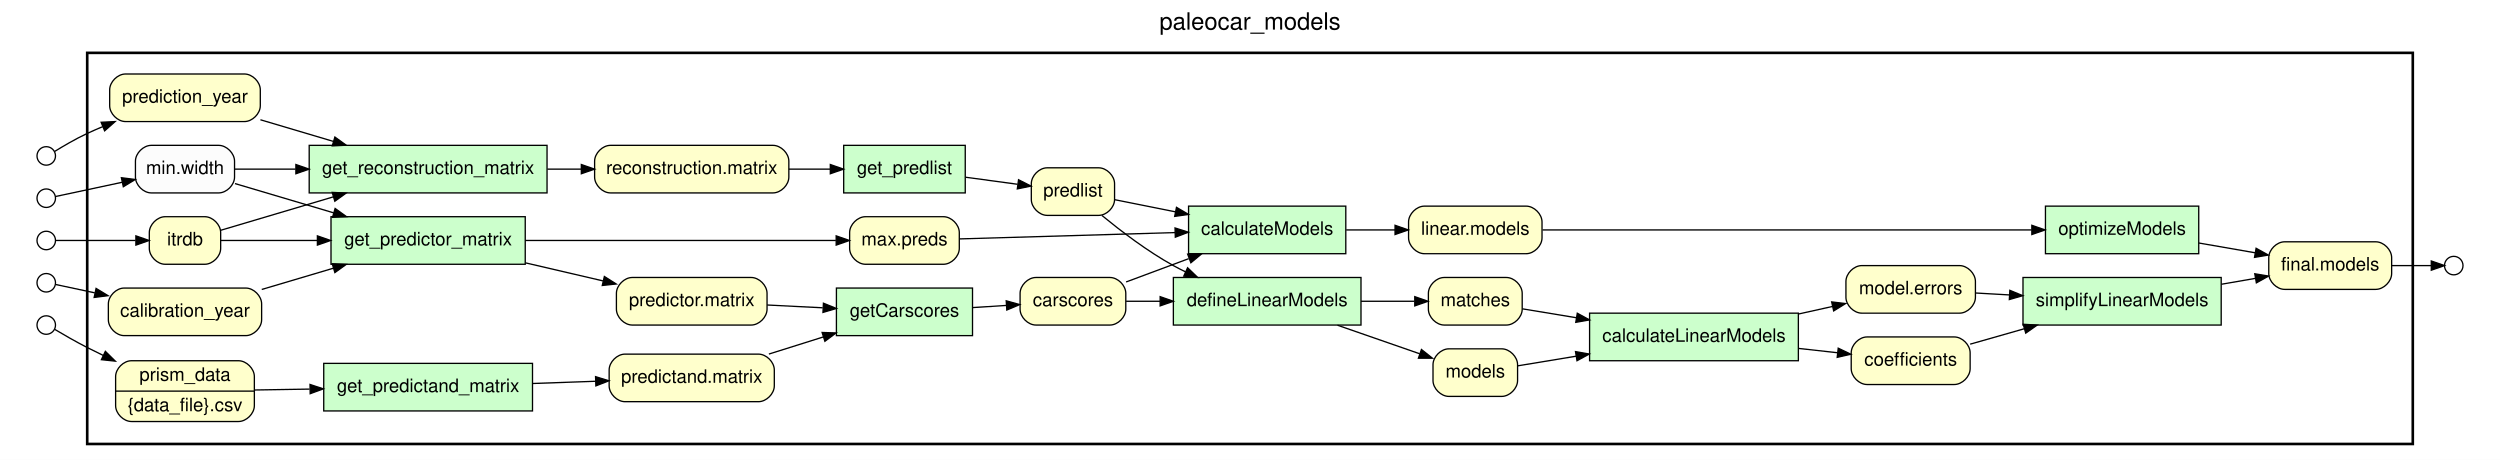
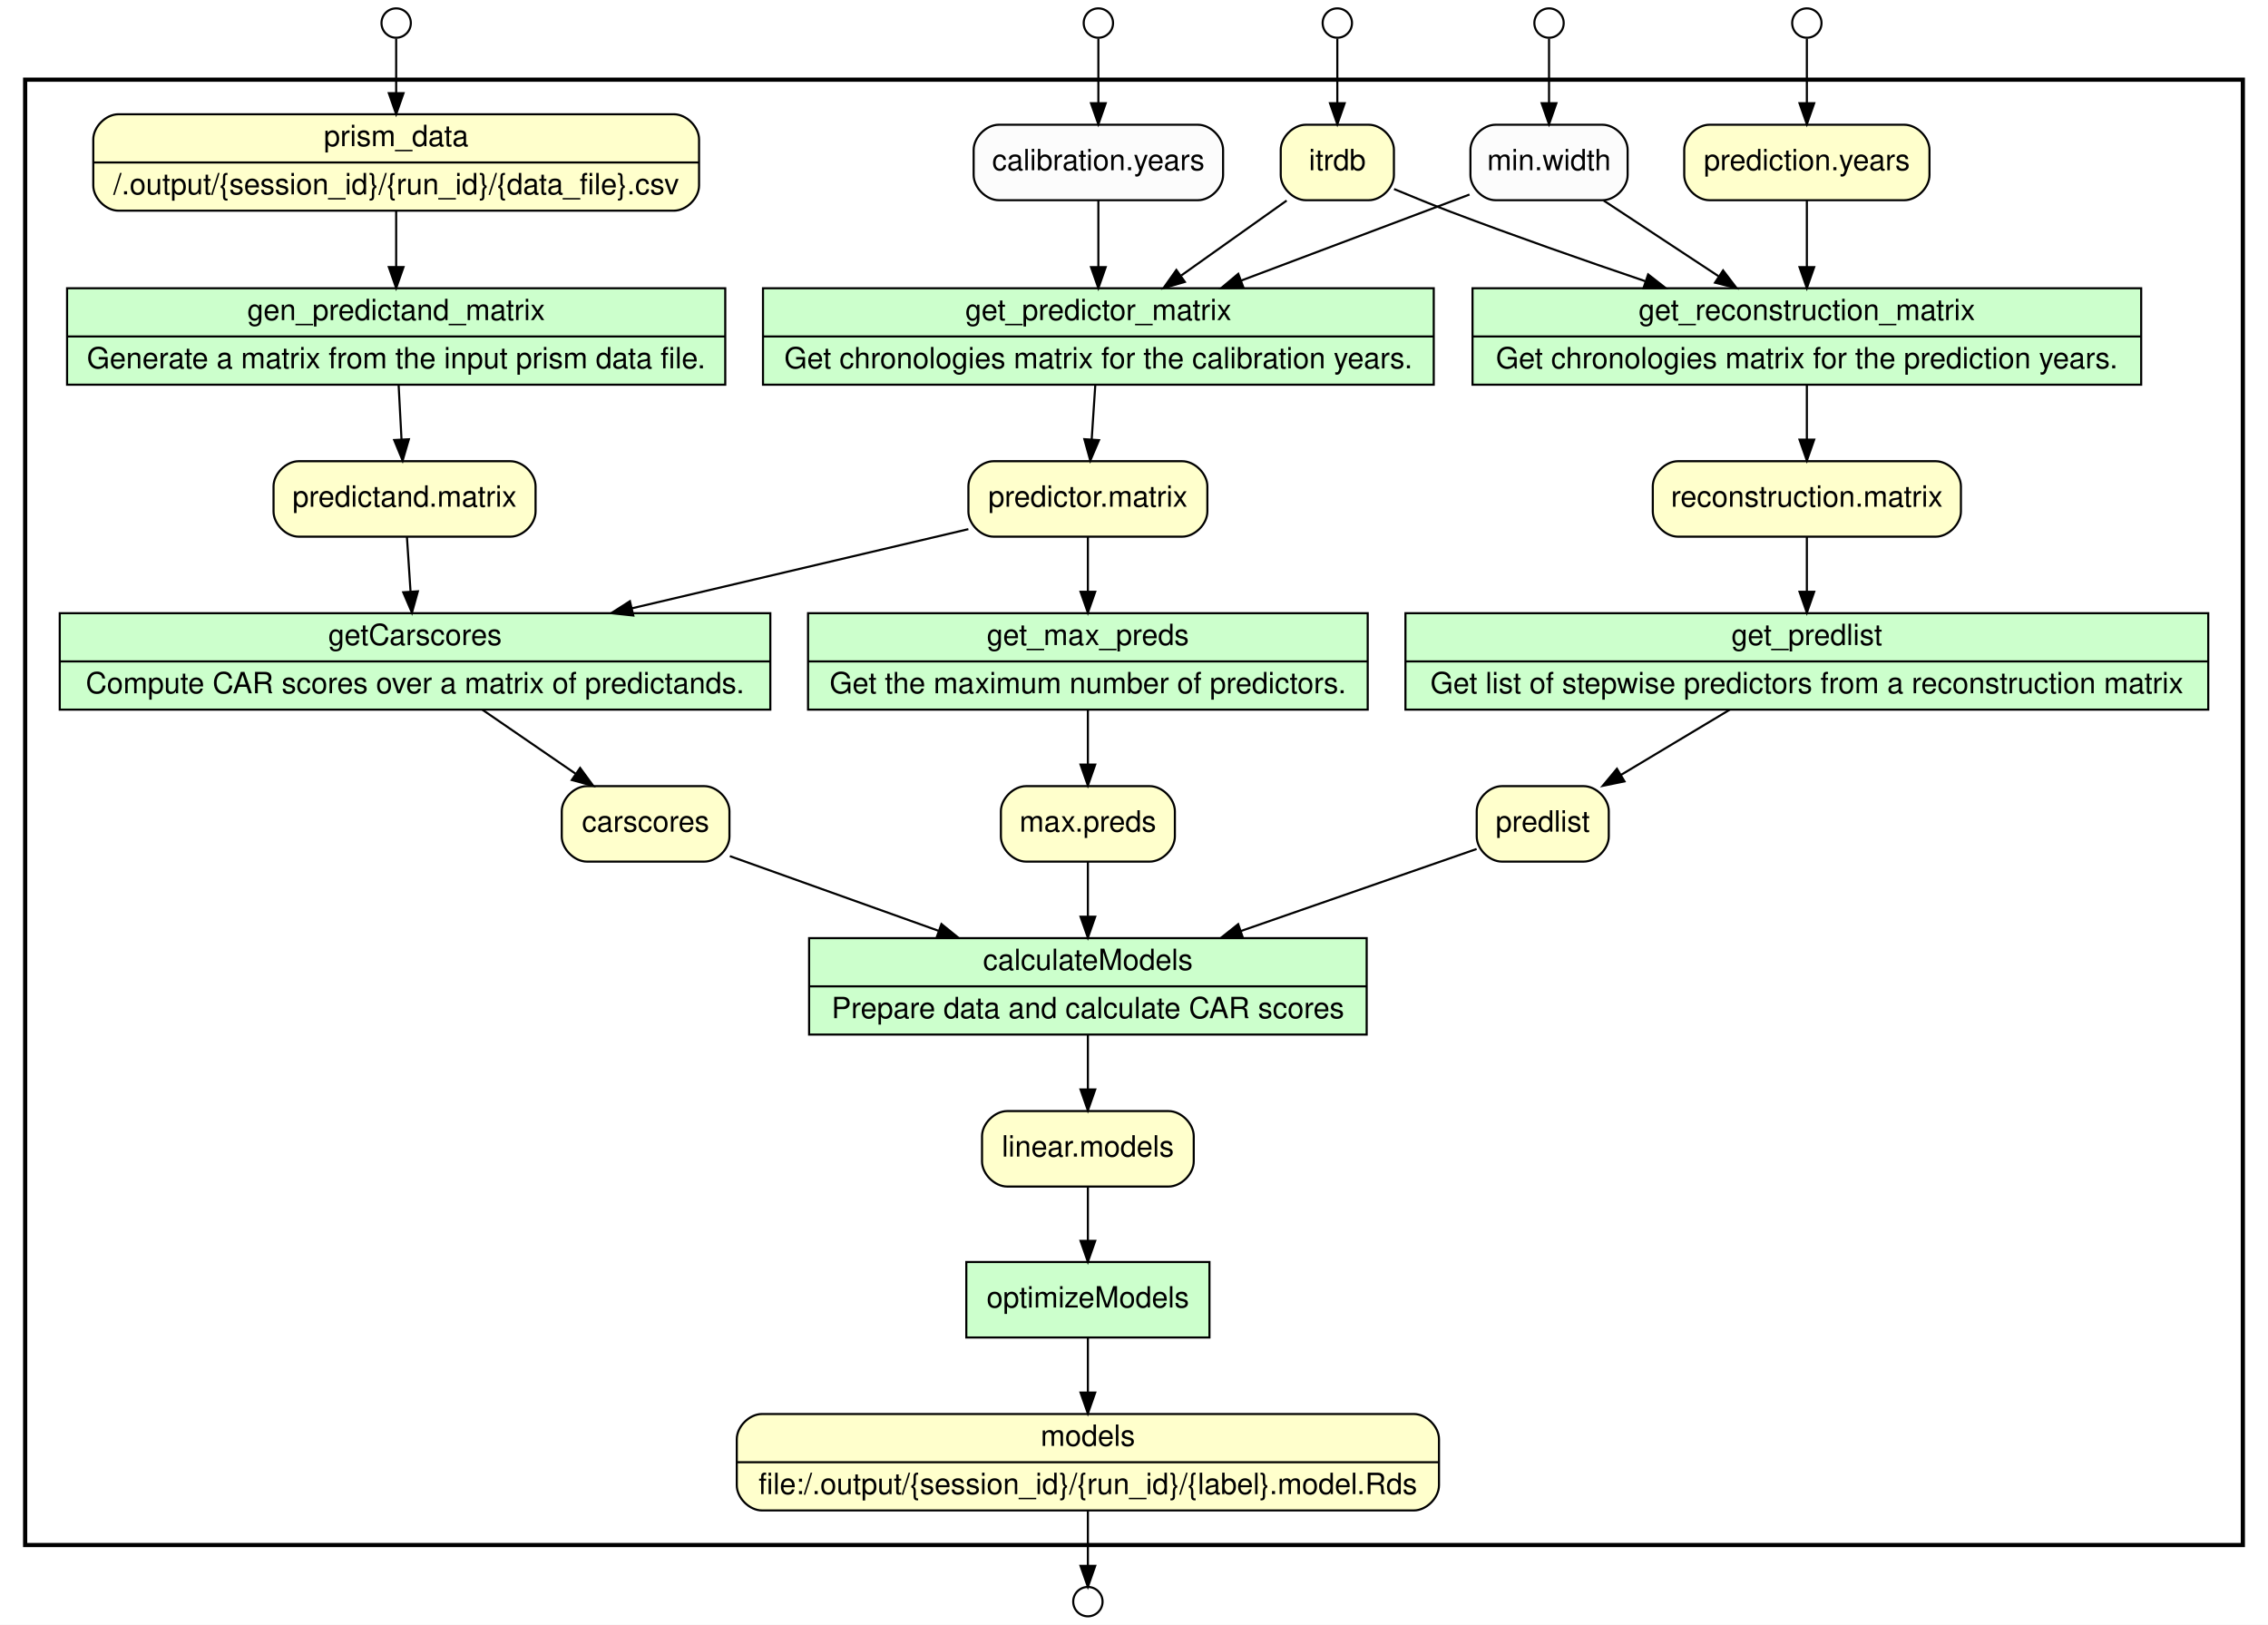
- <svg xmlns="http://www.w3.org/2000/svg" width="1892pt" height="348pt" viewBox="0.00 0.00 1892.00 348.00">
-   <g id="graph0" class="graph" transform="scale(1 1) rotate(0) translate(4 344)">
-     <polygon fill="white" stroke="none" points="-4,4 -4,-344 1888,-344 1888,4 -4,4" />
-     <text text-anchor="middle" x="942" y="-321.6" font-family="Helvetica,sans-Serif" font-size="18.00">paleocar_models</text>
+ <svg xmlns="http://www.w3.org/2000/svg" width="1082pt" height="775pt" viewBox="0.00 0.00 1082.00 775.00">
+   <g id="graph0" class="graph" transform="scale(1 1) rotate(0) translate(4 771)">
+     <polygon fill="white" stroke="none" points="-4,4 -4,-771 1078,-771 1078,4 -4,4" />
    <g id="clust1" class="cluster">
-       <polygon fill="none" stroke="black" stroke-width="2" points="62,-8 62,-304 1822,-304 1822,-8 62,-8" />
+       <polygon fill="none" stroke="black" stroke-width="2" points="8,-34 8,-733 1066,-733 1066,-34 8,-34" />
    </g>
    <g id="clust2" class="cluster">
-       <polygon fill="none" stroke="black" stroke-width="0" points="70,-16 70,-296 1814,-296 1814,-16 70,-16" />
-     </g>
-     <g id="clust3" class="cluster">
-       <polygon fill="none" stroke="black" stroke-width="0" points="8,-75 8,-249 54,-249 54,-75 8,-75" />
-     </g>
-     <g id="clust4" class="cluster">
-       <polygon fill="none" stroke="black" stroke-width="0" points="16,-83 16,-241 46,-241 46,-83 16,-83" />
-     </g>
-     <g id="clust5" class="cluster">
-       <polygon fill="none" stroke="black" stroke-width="0" points="1830,-120 1830,-166 1876,-166 1876,-120 1830,-120" />
-     </g>
-     <g id="clust6" class="cluster">
-       <polygon fill="none" stroke="black" stroke-width="0" points="1838,-128 1838,-158 1868,-158 1868,-128 1838,-128" />
+       <polygon fill="none" stroke="black" stroke-width="0" points="16,-42 16,-725 1058,-725 1058,-42 16,-42" />
    </g>
    <g id="node1" class="node">
-       <polygon fill="#ccffcc" stroke="black" points="393.5,-180 246.5,-180 246.5,-144 393.5,-144 393.5,-180" />
-       <text text-anchor="middle" x="320" y="-158.3" font-family="Helvetica,sans-Serif" font-size="14.00">get_predictor_matrix</text>
+       <polygon fill="#ccffcc" stroke="black" points="360,-587.5 360,-633.5 680,-633.5 680,-587.5 360,-587.5" />
+       <text text-anchor="middle" x="520" y="-618.3" font-family="Helvetica,sans-Serif" font-size="14.00">get_predictor_matrix</text>
+       <polyline fill="none" stroke="black" points="360,-610.5 680,-610.5 " />
+       <text text-anchor="middle" x="520" y="-595.3" font-family="Helvetica,sans-Serif" font-size="14.00">Get chronologies matrix for the calibration years.</text>
+     </g>
+     <g id="node11" class="node">
+       <path fill="#ffffcc" stroke="black" d="M560,-551C560,-551 470,-551 470,-551 464,-551 458,-545 458,-539 458,-539 458,-527 458,-527 458,-521 464,-515 470,-515 470,-515 560,-515 560,-515 566,-515 572,-521 572,-527 572,-527 572,-539 572,-539 572,-545 566,-551 560,-551" />
+       <text text-anchor="middle" x="515" y="-529.3" font-family="Helvetica,sans-Serif" font-size="14.00">predictor.matrix</text>
+     </g>
+     <g id="edge1" class="edge">
+       <path fill="none" stroke="black" d="M518.527,-587.256C517.992,-579.182 517.382,-569.962 516.82,-561.489" />
+       <polygon fill="black" stroke="black" points="520.299,-561.044 516.146,-551.298 513.314,-561.507 520.299,-561.044" />
+     </g>
+     <g id="node2" class="node">
+       <polygon fill="#ccffcc" stroke="black" points="381.5,-432.5 381.5,-478.5 648.5,-478.5 648.5,-432.5 381.5,-432.5" />
+       <text text-anchor="middle" x="515" y="-463.3" font-family="Helvetica,sans-Serif" font-size="14.00">get_max_preds</text>
+       <polyline fill="none" stroke="black" points="381.5,-455.5 648.5,-455.5 " />
+       <text text-anchor="middle" x="515" y="-440.3" font-family="Helvetica,sans-Serif" font-size="14.00">Get the maximum number of predictors.</text>
+     </g>
+     <g id="node18" class="node">
+       <path fill="#ffffcc" stroke="black" d="M544.5,-396C544.5,-396 485.5,-396 485.5,-396 479.5,-396 473.5,-390 473.5,-384 473.5,-384 473.5,-372 473.5,-372 473.5,-366 479.5,-360 485.5,-360 485.5,-360 544.5,-360 544.5,-360 550.5,-360 556.5,-366 556.5,-372 556.5,-372 556.5,-384 556.5,-384 556.5,-390 550.5,-396 544.5,-396" />
+       <text text-anchor="middle" x="515" y="-374.3" font-family="Helvetica,sans-Serif" font-size="14.00">max.preds</text>
+     </g>
+     <g id="edge5" class="edge">
+       <path fill="none" stroke="black" d="M515,-432.256C515,-424.182 515,-414.962 515,-406.489" />
+       <polygon fill="black" stroke="black" points="518.5,-406.298 515,-396.298 511.5,-406.298 518.5,-406.298" />
+     </g>
+     <g id="node3" class="node">
+       <polygon fill="#ccffcc" stroke="black" points="698.5,-587.5 698.5,-633.5 1017.5,-633.5 1017.5,-587.5 698.5,-587.5" />
+       <text text-anchor="middle" x="858" y="-618.3" font-family="Helvetica,sans-Serif" font-size="14.00">get_reconstruction_matrix</text>
+       <polyline fill="none" stroke="black" points="698.5,-610.5 1017.5,-610.5 " />
+       <text text-anchor="middle" x="858" y="-595.3" font-family="Helvetica,sans-Serif" font-size="14.00">Get chronologies matrix for the prediction years.</text>
+     </g>
+     <g id="node14" class="node">
+       <path fill="#ffffcc" stroke="black" d="M919.5,-551C919.5,-551 796.5,-551 796.5,-551 790.5,-551 784.5,-545 784.5,-539 784.5,-539 784.5,-527 784.5,-527 784.5,-521 790.5,-515 796.5,-515 796.5,-515 919.5,-515 919.5,-515 925.5,-515 931.5,-521 931.5,-527 931.5,-527 931.5,-539 931.5,-539 931.5,-545 925.5,-551 919.5,-551" />
+       <text text-anchor="middle" x="858" y="-529.3" font-family="Helvetica,sans-Serif" font-size="14.00">reconstruction.matrix</text>
+     </g>
+     <g id="edge7" class="edge">
+       <path fill="none" stroke="black" d="M858,-587.256C858,-579.182 858,-569.962 858,-561.489" />
+       <polygon fill="black" stroke="black" points="861.5,-561.298 858,-551.298 854.5,-561.298 861.5,-561.298" />
+     </g>
+     <g id="node4" class="node">
+       <polygon fill="#ccffcc" stroke="black" points="28,-587.5 28,-633.5 342,-633.5 342,-587.5 28,-587.5" />
+       <text text-anchor="middle" x="185" y="-618.3" font-family="Helvetica,sans-Serif" font-size="14.00">gen_predictand_matrix</text>
+       <polyline fill="none" stroke="black" points="28,-610.5 342,-610.5 " />
+       <text text-anchor="middle" x="185" y="-595.3" font-family="Helvetica,sans-Serif" font-size="14.00">Generate a matrix from the input prism data file.</text>
+     </g>
+     <g id="node15" class="node">
+       <path fill="#ffffcc" stroke="black" d="M239.5,-551C239.5,-551 138.5,-551 138.5,-551 132.5,-551 126.5,-545 126.5,-539 126.5,-539 126.5,-527 126.5,-527 126.5,-521 132.5,-515 138.5,-515 138.5,-515 239.5,-515 239.5,-515 245.5,-515 251.5,-521 251.5,-527 251.5,-527 251.5,-539 251.5,-539 251.5,-545 245.5,-551 239.5,-551" />
+       <text text-anchor="middle" x="189" y="-529.3" font-family="Helvetica,sans-Serif" font-size="14.00">predictand.matrix</text>
+     </g>
+     <g id="edge11" class="edge">
+       <path fill="none" stroke="black" d="M186.178,-587.256C186.606,-579.182 187.095,-569.962 187.544,-561.489" />
+       <polygon fill="black" stroke="black" points="191.05,-561.469 188.084,-551.298 184.059,-561.098 191.05,-561.469" />
+     </g>
+     <g id="node5" class="node">
+       <polygon fill="#ccffcc" stroke="black" points="666.5,-432.5 666.5,-478.5 1049.5,-478.5 1049.5,-432.5 666.5,-432.5" />
+       <text text-anchor="middle" x="858" y="-463.3" font-family="Helvetica,sans-Serif" font-size="14.00">get_predlist</text>
+       <polyline fill="none" stroke="black" points="666.5,-455.5 1049.5,-455.5 " />
+       <text text-anchor="middle" x="858" y="-440.3" font-family="Helvetica,sans-Serif" font-size="14.00">Get list of stepwise predictors from a reconstruction matrix</text>
+     </g>
+     <g id="node16" class="node">
+       <path fill="#ffffcc" stroke="black" d="M751.5,-396C751.5,-396 712.5,-396 712.5,-396 706.5,-396 700.5,-390 700.5,-384 700.5,-384 700.5,-372 700.5,-372 700.5,-366 706.5,-360 712.5,-360 712.5,-360 751.5,-360 751.5,-360 757.5,-360 763.5,-366 763.5,-372 763.5,-372 763.5,-384 763.5,-384 763.5,-390 757.5,-396 751.5,-396" />
+       <text text-anchor="middle" x="732" y="-374.3" font-family="Helvetica,sans-Serif" font-size="14.00">predlist</text>
+     </g>
+     <g id="edge13" class="edge">
+       <path fill="none" stroke="black" d="M821.217,-432.459C804.914,-422.691 785.761,-411.214 769.389,-401.403" />
+       <polygon fill="black" stroke="black" points="770.992,-398.284 760.615,-396.146 767.394,-404.288 770.992,-398.284" />
+     </g>
+     <g id="node6" class="node">
+       <polygon fill="#ccffcc" stroke="black" points="24.5,-432.5 24.5,-478.5 363.5,-478.5 363.5,-432.5 24.5,-432.5" />
+       <text text-anchor="middle" x="194" y="-463.3" font-family="Helvetica,sans-Serif" font-size="14.00">getCarscores</text>
+       <polyline fill="none" stroke="black" points="24.5,-455.5 363.5,-455.5 " />
+       <text text-anchor="middle" x="194" y="-440.3" font-family="Helvetica,sans-Serif" font-size="14.00">Compute CAR scores over a matrix of predictands.</text>
    </g>
    <g id="node17" class="node">
-       <path fill="#ffffcc" stroke="black" d="M564.5,-134C564.5,-134 474.5,-134 474.5,-134 468.5,-134 462.5,-128 462.5,-122 462.5,-122 462.5,-110 462.5,-110 462.5,-104 468.5,-98 474.5,-98 474.5,-98 564.5,-98 564.5,-98 570.5,-98 576.5,-104 576.5,-110 576.5,-110 576.5,-122 576.5,-122 576.5,-128 570.5,-134 564.5,-134" />
-       <text text-anchor="middle" x="519.5" y="-112.3" font-family="Helvetica,sans-Serif" font-size="14.00">predictor.matrix</text>
-     </g>
-     <g id="edge1" class="edge">
-       <path fill="none" stroke="black" d="M393.7,-145.067C412.906,-140.594 433.528,-135.791 452.365,-131.404" />
-       <polygon fill="black" stroke="black" points="453.385,-134.76 462.331,-129.082 451.797,-127.942 453.385,-134.76" />
+       <path fill="#ffffcc" stroke="black" d="M332,-396C332,-396 276,-396 276,-396 270,-396 264,-390 264,-384 264,-384 264,-372 264,-372 264,-366 270,-360 276,-360 276,-360 332,-360 332,-360 338,-360 344,-366 344,-372 344,-372 344,-384 344,-384 344,-390 338,-396 332,-396" />
+       <text text-anchor="middle" x="304" y="-374.3" font-family="Helvetica,sans-Serif" font-size="14.00">carscores</text>
+     </g>
+     <g id="edge15" class="edge">
+       <path fill="none" stroke="black" d="M226.112,-432.459C240.081,-422.872 256.448,-411.638 270.563,-401.95" />
+       <polygon fill="black" stroke="black" points="272.755,-404.691 279.019,-396.146 268.793,-398.919 272.755,-404.691" />
+     </g>
+     <g id="node7" class="node">
+       <polygon fill="#ccffcc" stroke="black" points="382,-277.5 382,-323.5 648,-323.5 648,-277.5 382,-277.5" />
+       <text text-anchor="middle" x="515" y="-308.3" font-family="Helvetica,sans-Serif" font-size="14.00">calculateModels</text>
+       <polyline fill="none" stroke="black" points="382,-300.5 648,-300.5 " />
+       <text text-anchor="middle" x="515" y="-285.3" font-family="Helvetica,sans-Serif" font-size="14.00">Prepare data and calculate CAR scores</text>
+     </g>
+     <g id="node19" class="node">
+       <path fill="#ffffcc" stroke="black" d="M553.5,-241C553.5,-241 476.5,-241 476.5,-241 470.5,-241 464.5,-235 464.5,-229 464.5,-229 464.5,-217 464.5,-217 464.5,-211 470.5,-205 476.5,-205 476.5,-205 553.5,-205 553.5,-205 559.5,-205 565.5,-211 565.5,-217 565.5,-217 565.5,-229 565.5,-229 565.5,-235 559.5,-241 553.5,-241" />
+       <text text-anchor="middle" x="515" y="-219.3" font-family="Helvetica,sans-Serif" font-size="14.00">linear.models</text>
+     </g>
+     <g id="edge18" class="edge">
+       <path fill="none" stroke="black" d="M515,-277.256C515,-269.182 515,-259.962 515,-251.489" />
+       <polygon fill="black" stroke="black" points="518.5,-251.298 515,-241.298 511.5,-251.298 518.5,-251.298" />
+     </g>
+     <g id="node8" class="node">
+       <polygon fill="#ccffcc" stroke="black" points="573,-169 457,-169 457,-133 573,-133 573,-169" />
+       <text text-anchor="middle" x="515" y="-147.3" font-family="Helvetica,sans-Serif" font-size="14.00">optimizeModels</text>
+     </g>
+     <g id="node9" class="node">
+       <path fill="#ffffcc" stroke="black" d="M359.5,-50.5C359.5,-50.5 670.5,-50.5 670.5,-50.5 676.5,-50.5 682.5,-56.5 682.5,-62.5 682.5,-62.5 682.5,-84.5 682.5,-84.5 682.5,-90.5 676.5,-96.5 670.5,-96.5 670.5,-96.5 359.5,-96.5 359.5,-96.5 353.5,-96.5 347.5,-90.5 347.5,-84.5 347.5,-84.5 347.5,-62.5 347.5,-62.5 347.5,-56.5 353.5,-50.5 359.5,-50.5" />
+       <text text-anchor="middle" x="515" y="-81.3" font-family="Helvetica,sans-Serif" font-size="14.00">models</text>
+       <polyline fill="none" stroke="black" points="347.5,-73.5 682.5,-73.5 " />
+       <text text-anchor="middle" x="515" y="-58.3" font-family="Helvetica,sans-Serif" font-size="14.00">file:/.output/{session_id}/{run_id}/{label}.model.Rds</text>
+     </g>
+     <g id="edge22" class="edge">
+       <path fill="none" stroke="black" d="M515,-132.868C515,-125.175 515,-115.835 515,-106.902" />
+       <polygon fill="black" stroke="black" points="518.5,-106.727 515,-96.727 511.5,-106.727 518.5,-106.727" />
+     </g>
+     <g id="node27" class="node">
+       <ellipse fill="#ffffff" stroke="black" cx="515" cy="-7" rx="7" ry="7" />
+     </g>
+     <g id="edge29" class="edge">
+       <path fill="none" stroke="black" d="M515,-50.303C515,-41.685 515,-32.002 515,-24.078" />
+       <polygon fill="black" stroke="black" points="518.5,-24.053 515,-14.053 511.5,-24.053 518.5,-24.053" />
+     </g>
+     <g id="node10" class="node">
+       <path fill="#ffffcc" stroke="black" d="M649,-711.5C649,-711.5 619,-711.5 619,-711.5 613,-711.5 607,-705.5 607,-699.5 607,-699.5 607,-687.5 607,-687.5 607,-681.5 613,-675.5 619,-675.5 619,-675.5 649,-675.5 649,-675.5 655,-675.5 661,-681.5 661,-687.5 661,-687.5 661,-699.5 661,-699.5 661,-705.5 655,-711.5 649,-711.5" />
+       <text text-anchor="middle" x="634" y="-689.8" font-family="Helvetica,sans-Serif" font-size="14.00">itrdb</text>
+     </g>
+     <g id="edge2" class="edge">
+       <path fill="none" stroke="black" d="M609.824,-675.322C595.241,-664.961 576.312,-651.511 559.592,-639.631" />
+       <polygon fill="black" stroke="black" points="561.264,-636.526 551.085,-633.587 557.21,-642.232 561.264,-636.526" />
+     </g>
+     <g id="edge8" class="edge">
+       <path fill="none" stroke="black" d="M661.06,-680.831C669.63,-677.242 679.171,-673.355 688,-670 718.146,-658.546 751.65,-646.808 780.89,-636.882" />
+       <polygon fill="black" stroke="black" points="782.28,-640.107 790.632,-633.588 780.038,-633.476 782.28,-640.107" />
+     </g>
+     <g id="edge6" class="edge">
+       <path fill="none" stroke="black" d="M515,-514.868C515,-507.175 515,-497.835 515,-488.902" />
+       <polygon fill="black" stroke="black" points="518.5,-488.727 515,-478.727 511.5,-488.727 518.5,-488.727" />
+     </g>
+     <g id="edge17" class="edge">
+       <path fill="none" stroke="black" d="M457.982,-518.589C413.545,-508.138 350.66,-493.347 297.413,-480.823" />
+       <polygon fill="black" stroke="black" points="298.125,-477.395 287.59,-478.513 296.523,-484.209 298.125,-477.395" />
+     </g>
+     <g id="node12" class="node">
+       <path fill="#ffffcc" stroke="black" d="M904.5,-711.5C904.5,-711.5 811.5,-711.5 811.5,-711.5 805.5,-711.5 799.5,-705.5 799.5,-699.5 799.5,-699.5 799.5,-687.5 799.5,-687.5 799.5,-681.5 805.5,-675.5 811.5,-675.5 811.5,-675.5 904.5,-675.5 904.5,-675.5 910.5,-675.5 916.5,-681.5 916.5,-687.5 916.5,-687.5 916.5,-699.5 916.5,-699.5 916.5,-705.5 910.5,-711.5 904.5,-711.5" />
+       <text text-anchor="middle" x="858" y="-689.8" font-family="Helvetica,sans-Serif" font-size="14.00">prediction.years</text>
+     </g>
+     <g id="edge9" class="edge">
+       <path fill="none" stroke="black" d="M858,-675.322C858,-666.102 858,-654.435 858,-643.606" />
+       <polygon fill="black" stroke="black" points="861.5,-643.587 858,-633.587 854.5,-643.587 861.5,-643.587" />
+     </g>
+     <g id="node13" class="node">
+       <path fill="#ffffcc" stroke="black" d="M52.5,-670.5C52.5,-670.5 317.5,-670.5 317.5,-670.5 323.5,-670.5 329.5,-676.5 329.5,-682.5 329.5,-682.5 329.5,-704.5 329.5,-704.5 329.5,-710.5 323.5,-716.5 317.5,-716.5 317.5,-716.5 52.5,-716.5 52.5,-716.5 46.5,-716.5 40.5,-710.5 40.5,-704.5 40.5,-704.5 40.5,-682.5 40.5,-682.5 40.5,-676.5 46.5,-670.5 52.5,-670.5" />
+       <text text-anchor="middle" x="185" y="-701.3" font-family="Helvetica,sans-Serif" font-size="14.00">prism_data</text>
+       <polyline fill="none" stroke="black" points="40.5,-693.5 329.5,-693.5 " />
+       <text text-anchor="middle" x="185" y="-678.3" font-family="Helvetica,sans-Serif" font-size="14.00">/.output/{session_id}/{run_id}/{data_file}.csv</text>
+     </g>
+     <g id="edge12" class="edge">
+       <path fill="none" stroke="black" d="M185,-670.366C185,-662.152 185,-652.658 185,-643.725" />
+       <polygon fill="black" stroke="black" points="188.5,-643.607 185,-633.607 181.5,-643.607 188.5,-643.607" />
+     </g>
+     <g id="edge14" class="edge">
+       <path fill="none" stroke="black" d="M858,-514.868C858,-507.175 858,-497.835 858,-488.902" />
+       <polygon fill="black" stroke="black" points="861.5,-488.727 858,-478.727 854.5,-488.727 861.5,-488.727" />
+     </g>
+     <g id="edge16" class="edge">
+       <path fill="none" stroke="black" d="M190.135,-514.868C190.644,-507.175 191.263,-497.835 191.854,-488.902" />
+       <polygon fill="black" stroke="black" points="195.359,-488.936 192.528,-478.727 188.375,-488.473 195.359,-488.936" />
+     </g>
+     <g id="edge19" class="edge">
+       <path fill="none" stroke="black" d="M700.446,-366.022C671.08,-355.804 626.219,-340.196 587.976,-326.89" />
+       <polygon fill="black" stroke="black" points="589.004,-323.542 578.409,-323.562 586.704,-330.153 589.004,-323.542" />
+     </g>
+     <g id="edge20" class="edge">
+       <path fill="none" stroke="black" d="M344.184,-362.621C372.262,-352.575 410.515,-338.887 443.704,-327.011" />
+       <polygon fill="black" stroke="black" points="445.133,-330.217 453.37,-323.553 442.775,-323.626 445.133,-330.217" />
+     </g>
+     <g id="edge21" class="edge">
+       <path fill="none" stroke="black" d="M515,-359.868C515,-352.175 515,-342.835 515,-333.902" />
+       <polygon fill="black" stroke="black" points="518.5,-333.727 515,-323.727 511.5,-333.727 518.5,-333.727" />
+     </g>
+     <g id="edge23" class="edge">
+       <path fill="none" stroke="black" d="M515,-204.697C515,-196.983 515,-187.712 515,-179.112" />
+       <polygon fill="black" stroke="black" points="518.5,-179.104 515,-169.104 511.5,-179.104 518.5,-179.104" />
    </g>
    <g id="node20" class="node">
-       <path fill="#ffffcc" stroke="black" d="M710,-180C710,-180 651,-180 651,-180 645,-180 639,-174 639,-168 639,-168 639,-156 639,-156 639,-150 645,-144 651,-144 651,-144 710,-144 710,-144 716,-144 722,-150 722,-156 722,-156 722,-168 722,-168 722,-174 716,-180 710,-180" />
-       <text text-anchor="middle" x="680.5" y="-158.3" font-family="Helvetica,sans-Serif" font-size="14.00">max.preds</text>
-     </g>
-     <g id="edge2" class="edge">
-       <path fill="none" stroke="black" d="M393.548,-162C463.369,-162 567.149,-162 628.602,-162" />
-       <polygon fill="black" stroke="black" points="628.828,-165.5 638.828,-162 628.828,-158.5 628.828,-165.5" />
-     </g>
-     <g id="node2" class="node">
-       <polygon fill="#ccffcc" stroke="black" points="410,-234 230,-234 230,-198 410,-198 410,-234" />
-       <text text-anchor="middle" x="320" y="-212.3" font-family="Helvetica,sans-Serif" font-size="14.00">get_reconstruction_matrix</text>
-     </g>
-     <g id="node14" class="node">
-       <path fill="#ffffcc" stroke="black" d="M581,-234C581,-234 458,-234 458,-234 452,-234 446,-228 446,-222 446,-222 446,-210 446,-210 446,-204 452,-198 458,-198 458,-198 581,-198 581,-198 587,-198 593,-204 593,-210 593,-210 593,-222 593,-222 593,-228 587,-234 581,-234" />
-       <text text-anchor="middle" x="519.5" y="-212.3" font-family="Helvetica,sans-Serif" font-size="14.00">reconstruction.matrix</text>
-     </g>
-     <g id="edge6" class="edge">
-       <path fill="none" stroke="black" d="M410.216,-216C418.719,-216 427.317,-216 435.755,-216" />
-       <polygon fill="black" stroke="black" points="435.951,-219.5 445.951,-216 435.951,-212.5 435.951,-219.5" />
-     </g>
-     <g id="node3" class="node">
-       <polygon fill="#ccffcc" stroke="black" points="726.5,-234 634.5,-234 634.5,-198 726.5,-198 726.5,-234" />
-       <text text-anchor="middle" x="680.5" y="-212.3" font-family="Helvetica,sans-Serif" font-size="14.00">get_predlist</text>
-     </g>
-     <g id="node18" class="node">
-       <path fill="#ffffcc" stroke="black" d="M827.5,-217C827.5,-217 788.5,-217 788.5,-217 782.5,-217 776.5,-211 776.5,-205 776.5,-205 776.5,-193 776.5,-193 776.5,-187 782.5,-181 788.5,-181 788.5,-181 827.5,-181 827.5,-181 833.5,-181 839.5,-187 839.5,-193 839.5,-193 839.5,-205 839.5,-205 839.5,-211 833.5,-217 827.5,-217" />
-       <text text-anchor="middle" x="808" y="-195.3" font-family="Helvetica,sans-Serif" font-size="14.00">predlist</text>
+       <path fill="#fcfcfc" stroke="black" d="M567.5,-711.5C567.5,-711.5 472.5,-711.5 472.5,-711.5 466.5,-711.5 460.5,-705.5 460.5,-699.5 460.5,-699.5 460.5,-687.5 460.5,-687.5 460.5,-681.5 466.5,-675.5 472.5,-675.5 472.5,-675.5 567.5,-675.5 567.5,-675.5 573.5,-675.5 579.5,-681.5 579.5,-687.5 579.5,-687.5 579.5,-699.5 579.5,-699.5 579.5,-705.5 573.5,-711.5 567.5,-711.5" />
+       <text text-anchor="middle" x="520" y="-689.8" font-family="Helvetica,sans-Serif" font-size="14.00">calibration.years</text>
+     </g>
+     <g id="edge3" class="edge">
+       <path fill="none" stroke="black" d="M520,-675.322C520,-666.102 520,-654.435 520,-643.606" />
+       <polygon fill="black" stroke="black" points="523.5,-643.587 520,-633.587 516.5,-643.587 523.5,-643.587" />
+     </g>
+     <g id="node21" class="node">
+       <path fill="#fcfcfc" stroke="black" d="M760.5,-711.5C760.5,-711.5 709.5,-711.5 709.5,-711.5 703.5,-711.5 697.5,-705.5 697.5,-699.5 697.5,-699.5 697.5,-687.5 697.5,-687.5 697.5,-681.5 703.5,-675.5 709.5,-675.5 709.5,-675.5 760.5,-675.5 760.5,-675.5 766.5,-675.5 772.5,-681.5 772.5,-687.5 772.5,-687.5 772.5,-699.5 772.5,-699.5 772.5,-705.5 766.5,-711.5 760.5,-711.5" />
+       <text text-anchor="middle" x="735" y="-689.8" font-family="Helvetica,sans-Serif" font-size="14.00">min.width</text>
+     </g>
+     <g id="edge4" class="edge">
+       <path fill="none" stroke="black" d="M697.057,-678.205C666.957,-666.865 624.107,-650.722 588.1,-637.156" />
+       <polygon fill="black" stroke="black" points="589.217,-633.837 578.625,-633.587 586.749,-640.388 589.217,-633.837" />
    </g>
    <g id="edge10" class="edge">
-       <path fill="none" stroke="black" d="M726.808,-209.863C739.644,-208.124 753.537,-206.242 766.096,-204.541" />
-       <polygon fill="black" stroke="black" points="766.84,-207.972 776.279,-203.161 765.9,-201.035 766.84,-207.972" />
-     </g>
-     <g id="node4" class="node">
-       <polygon fill="#ccffcc" stroke="black" points="399,-69 241,-69 241,-33 399,-33 399,-69" />
-       <text text-anchor="middle" x="320" y="-47.3" font-family="Helvetica,sans-Serif" font-size="14.00">get_predictand_matrix</text>
-     </g>
-     <g id="node16" class="node">
-       <path fill="#ffffcc" stroke="black" d="M570,-76C570,-76 469,-76 469,-76 463,-76 457,-70 457,-64 457,-64 457,-52 457,-52 457,-46 463,-40 469,-40 469,-40 570,-40 570,-40 576,-40 582,-46 582,-52 582,-52 582,-64 582,-64 582,-70 576,-76 570,-76" />
-       <text text-anchor="middle" x="519.5" y="-54.3" font-family="Helvetica,sans-Serif" font-size="14.00">predictand.matrix</text>
-     </g>
-     <g id="edge12" class="edge">
-       <path fill="none" stroke="black" d="M399.057,-53.767C414.801,-54.325 431.279,-54.909 446.793,-55.459" />
-       <polygon fill="black" stroke="black" points="446.713,-58.958 456.831,-55.814 446.961,-51.962 446.713,-58.958" />
-     </g>
-     <g id="node5" class="node">
-       <polygon fill="#ccffcc" stroke="black" points="732,-126 629,-126 629,-90 732,-90 732,-126" />
-       <text text-anchor="middle" x="680.5" y="-104.3" font-family="Helvetica,sans-Serif" font-size="14.00">getCarscores</text>
-     </g>
-     <g id="node19" class="node">
-       <path fill="#ffffcc" stroke="black" d="M836,-134C836,-134 780,-134 780,-134 774,-134 768,-128 768,-122 768,-122 768,-110 768,-110 768,-104 774,-98 780,-98 780,-98 836,-98 836,-98 842,-98 848,-104 848,-110 848,-110 848,-122 848,-122 848,-128 842,-134 836,-134" />
-       <text text-anchor="middle" x="808" y="-112.3" font-family="Helvetica,sans-Serif" font-size="14.00">carscores</text>
-     </g>
-     <g id="edge14" class="edge">
-       <path fill="none" stroke="black" d="M732.184,-111.231C740.599,-111.767 749.316,-112.323 757.696,-112.857" />
-       <polygon fill="black" stroke="black" points="757.507,-116.352 767.709,-113.495 757.952,-109.366 757.507,-116.352" />
-     </g>
-     <g id="node6" class="node">
-       <polygon fill="#ccffcc" stroke="black" points="1014.5,-188 895.5,-188 895.5,-152 1014.5,-152 1014.5,-188" />
-       <text text-anchor="middle" x="955" y="-166.3" font-family="Helvetica,sans-Serif" font-size="14.00">calculateModels</text>
+       <path fill="none" stroke="black" d="M761.085,-675.322C776.963,-664.866 797.618,-651.264 815.778,-639.305" />
+       <polygon fill="black" stroke="black" points="818.034,-642.01 824.461,-633.587 814.184,-636.164 818.034,-642.01" />
+     </g>
+     <g id="node22" class="node">
+       <ellipse fill="#ffffff" stroke="black" cx="185" cy="-760" rx="7" ry="7" />
+     </g>
+     <g id="edge24" class="edge">
+       <path fill="none" stroke="black" d="M185,-752.58C185,-746.384 185,-736.516 185,-726.66" />
+       <polygon fill="black" stroke="black" points="188.5,-726.548 185,-716.548 181.5,-726.548 188.5,-726.548" />
+     </g>
+     <g id="node23" class="node">
+       <ellipse fill="#ffffff" stroke="black" cx="520" cy="-760" rx="7" ry="7" />
+     </g>
+     <g id="edge25" class="edge">
+       <path fill="none" stroke="black" d="M520,-752.58C520,-745.358 520,-733.151 520,-721.786" />
+       <polygon fill="black" stroke="black" points="523.5,-721.753 520,-711.753 516.5,-721.753 523.5,-721.753" />
+     </g>
+     <g id="node24" class="node">
+       <ellipse fill="#ffffff" stroke="black" cx="858" cy="-760" rx="7" ry="7" />
+     </g>
+     <g id="edge26" class="edge">
+       <path fill="none" stroke="black" d="M858,-752.58C858,-745.358 858,-733.151 858,-721.786" />
+       <polygon fill="black" stroke="black" points="861.5,-721.753 858,-711.753 854.5,-721.753 861.5,-721.753" />
    </g>
    <g id="node25" class="node">
-       <path fill="#ffffcc" stroke="black" d="M1151,-188C1151,-188 1074,-188 1074,-188 1068,-188 1062,-182 1062,-176 1062,-176 1062,-164 1062,-164 1062,-158 1068,-152 1074,-152 1074,-152 1151,-152 1151,-152 1157,-152 1163,-158 1163,-164 1163,-164 1163,-176 1163,-176 1163,-182 1157,-188 1151,-188" />
-       <text text-anchor="middle" x="1112.5" y="-166.3" font-family="Helvetica,sans-Serif" font-size="14.00">linear.models</text>
-     </g>
-     <g id="edge17" class="edge">
-       <path fill="none" stroke="black" d="M1014.79,-170C1026.88,-170 1039.63,-170 1051.76,-170" />
-       <polygon fill="black" stroke="black" points="1051.77,-173.5 1061.77,-170 1051.77,-166.5 1051.77,-173.5" />
-     </g>
-     <g id="node7" class="node">
-       <polygon fill="#ccffcc" stroke="black" points="1026,-134 884,-134 884,-98 1026,-98 1026,-134" />
-       <text text-anchor="middle" x="955" y="-112.3" font-family="Helvetica,sans-Serif" font-size="14.00">defineLinearModels</text>
-     </g>
-     <g id="node21" class="node">
-       <path fill="#ffffcc" stroke="black" d="M1132.5,-80C1132.5,-80 1092.5,-80 1092.5,-80 1086.5,-80 1080.5,-74 1080.5,-68 1080.5,-68 1080.5,-56 1080.5,-56 1080.5,-50 1086.5,-44 1092.5,-44 1092.5,-44 1132.5,-44 1132.5,-44 1138.5,-44 1144.5,-50 1144.5,-56 1144.5,-56 1144.5,-68 1144.5,-68 1144.5,-74 1138.5,-80 1132.5,-80" />
-       <text text-anchor="middle" x="1112.5" y="-58.3" font-family="Helvetica,sans-Serif" font-size="14.00">models</text>
-     </g>
-     <g id="edge21" class="edge">
-       <path fill="none" stroke="black" d="M1008.21,-97.869C1028.5,-90.824 1051.39,-82.873 1070.46,-76.25" />
-       <polygon fill="black" stroke="black" points="1071.76,-79.507 1080.05,-72.92 1069.46,-72.894 1071.76,-79.507" />
-     </g>
-     <g id="node22" class="node">
-       <path fill="#ffffcc" stroke="black" d="M1136,-134C1136,-134 1089,-134 1089,-134 1083,-134 1077,-128 1077,-122 1077,-122 1077,-110 1077,-110 1077,-104 1083,-98 1089,-98 1089,-98 1136,-98 1136,-98 1142,-98 1148,-104 1148,-110 1148,-110 1148,-122 1148,-122 1148,-128 1142,-134 1136,-134" />
-       <text text-anchor="middle" x="1112.5" y="-112.3" font-family="Helvetica,sans-Serif" font-size="14.00">matches</text>
-     </g>
-     <g id="edge22" class="edge">
-       <path fill="none" stroke="black" d="M1026.02,-116C1039.75,-116 1053.8,-116 1066.44,-116" />
-       <polygon fill="black" stroke="black" points="1066.7,-119.5 1076.7,-116 1066.7,-112.5 1066.7,-119.5" />
-     </g>
-     <g id="node8" class="node">
-       <polygon fill="#ccffcc" stroke="black" points="1357,-107 1199,-107 1199,-71 1357,-71 1357,-107" />
-       <text text-anchor="middle" x="1278" y="-85.3" font-family="Helvetica,sans-Serif" font-size="14.00">calculateLinearModels</text>
-     </g>
-     <g id="node23" class="node">
-       <path fill="#ffffcc" stroke="black" d="M1475,-89C1475,-89 1409,-89 1409,-89 1403,-89 1397,-83 1397,-77 1397,-77 1397,-65 1397,-65 1397,-59 1403,-53 1409,-53 1409,-53 1475,-53 1475,-53 1481,-53 1487,-59 1487,-65 1487,-65 1487,-77 1487,-77 1487,-83 1481,-89 1475,-89" />
-       <text text-anchor="middle" x="1442" y="-67.3" font-family="Helvetica,sans-Serif" font-size="14.00">coefficients</text>
-     </g>
-     <g id="edge25" class="edge">
-       <path fill="none" stroke="black" d="M1357.15,-80.316C1367.14,-79.207 1377.18,-78.092 1386.67,-77.037" />
-       <polygon fill="black" stroke="black" points="1387.17,-80.503 1396.72,-75.92 1386.39,-73.546 1387.17,-80.503" />
-     </g>
-     <g id="node24" class="node">
-       <path fill="#ffffcc" stroke="black" d="M1479,-143C1479,-143 1405,-143 1405,-143 1399,-143 1393,-137 1393,-131 1393,-131 1393,-119 1393,-119 1393,-113 1399,-107 1405,-107 1405,-107 1479,-107 1479,-107 1485,-107 1491,-113 1491,-119 1491,-119 1491,-131 1491,-131 1491,-137 1485,-143 1479,-143" />
-       <text text-anchor="middle" x="1442" y="-121.3" font-family="Helvetica,sans-Serif" font-size="14.00">model.errors</text>
-     </g>
-     <g id="edge26" class="edge">
-       <path fill="none" stroke="black" d="M1357.15,-106.367C1365.78,-108.285 1374.45,-110.212 1382.78,-112.061" />
-       <polygon fill="black" stroke="black" points="1382.21,-115.52 1392.73,-114.273 1383.72,-108.687 1382.21,-115.52" />
-     </g>
-     <g id="node9" class="node">
-       <polygon fill="#ccffcc" stroke="black" points="1677,-134 1527,-134 1527,-98 1677,-98 1677,-134" />
-       <text text-anchor="middle" x="1602" y="-112.3" font-family="Helvetica,sans-Serif" font-size="14.00">simplifyLinearModels</text>
+       <ellipse fill="#ffffff" stroke="black" cx="634" cy="-760" rx="7" ry="7" />
+     </g>
+     <g id="edge27" class="edge">
+       <path fill="none" stroke="black" d="M634,-752.58C634,-745.358 634,-733.151 634,-721.786" />
+       <polygon fill="black" stroke="black" points="637.5,-721.753 634,-711.753 630.5,-721.753 637.5,-721.753" />
    </g>
    <g id="node26" class="node">
-       <path fill="#ffffcc" stroke="black" d="M1794,-161C1794,-161 1725,-161 1725,-161 1719,-161 1713,-155 1713,-149 1713,-149 1713,-137 1713,-137 1713,-131 1719,-125 1725,-125 1725,-125 1794,-125 1794,-125 1800,-125 1806,-131 1806,-137 1806,-137 1806,-149 1806,-149 1806,-155 1800,-161 1794,-161" />
-       <text text-anchor="middle" x="1759.5" y="-139.3" font-family="Helvetica,sans-Serif" font-size="14.00">final.models</text>
-     </g>
-     <g id="edge29" class="edge">
-       <path fill="none" stroke="black" d="M1677.11,-128.867C1685.78,-130.374 1694.52,-131.891 1702.88,-133.343" />
-       <polygon fill="black" stroke="black" points="1702.42,-136.815 1712.87,-135.077 1703.62,-129.918 1702.42,-136.815" />
-     </g>
-     <g id="node10" class="node">
-       <polygon fill="#ccffcc" stroke="black" points="1660,-188 1544,-188 1544,-152 1660,-152 1660,-188" />
-       <text text-anchor="middle" x="1602" y="-166.3" font-family="Helvetica,sans-Serif" font-size="14.00">optimizeModels</text>
-     </g>
-     <g id="edge32" class="edge">
-       <path fill="none" stroke="black" d="M1660.02,-160.1C1673.97,-157.677 1688.88,-155.088 1702.77,-152.677" />
-       <polygon fill="black" stroke="black" points="1703.42,-156.116 1712.67,-150.957 1702.22,-149.22 1703.42,-156.116" />
-     </g>
-     <g id="node11" class="node">
-       <path fill="#ffffcc" stroke="black" d="M151,-180C151,-180 121,-180 121,-180 115,-180 109,-174 109,-168 109,-168 109,-156 109,-156 109,-150 115,-144 121,-144 121,-144 151,-144 151,-144 157,-144 163,-150 163,-156 163,-156 163,-168 163,-168 163,-174 157,-180 151,-180" />
-       <text text-anchor="middle" x="136" y="-158.3" font-family="Helvetica,sans-Serif" font-size="14.00">itrdb</text>
-     </g>
-     <g id="edge3" class="edge">
-       <path fill="none" stroke="black" d="M163.076,-162C182.338,-162 209.696,-162 236.132,-162" />
-       <polygon fill="black" stroke="black" points="236.2,-165.5 246.2,-162 236.2,-158.5 236.2,-165.5" />
-     </g>
-     <g id="edge7" class="edge">
-       <path fill="none" stroke="black" d="M163.076,-169.737C185.338,-176.342 218.416,-186.156 248.384,-195.048" />
-       <polygon fill="black" stroke="black" points="247.405,-198.408 257.987,-197.897 249.396,-191.697 247.405,-198.408" />
-     </g>
-     <g id="node12" class="node">
-       <path fill="#ffffcc" stroke="black" d="M182,-126C182,-126 90,-126 90,-126 84,-126 78,-120 78,-114 78,-114 78,-102 78,-102 78,-96 84,-90 90,-90 90,-90 182,-90 182,-90 188,-90 194,-96 194,-102 194,-102 194,-114 194,-114 194,-120 188,-126 182,-126" />
-       <text text-anchor="middle" x="136" y="-104.3" font-family="Helvetica,sans-Serif" font-size="14.00">calibration_year</text>
-     </g>
-     <g id="edge4" class="edge">
-       <path fill="none" stroke="black" d="M194.087,-124.938C211.239,-130.027 230.266,-135.672 248.193,-140.991" />
-       <polygon fill="black" stroke="black" points="247.437,-144.418 258.02,-143.907 249.429,-137.707 247.437,-144.418" />
-     </g>
-     <g id="node13" class="node">
-       <path fill="#ffffcc" stroke="black" d="M181,-288C181,-288 91,-288 91,-288 85,-288 79,-282 79,-276 79,-276 79,-264 79,-264 79,-258 85,-252 91,-252 91,-252 181,-252 181,-252 187,-252 193,-258 193,-264 193,-264 193,-276 193,-276 193,-282 187,-288 181,-288" />
-       <text text-anchor="middle" x="136" y="-266.3" font-family="Helvetica,sans-Serif" font-size="14.00">prediction_year</text>
-     </g>
-     <g id="edge8" class="edge">
-       <path fill="none" stroke="black" d="M193.091,-253.358C210.532,-248.183 229.99,-242.41 248.293,-236.979" />
-       <polygon fill="black" stroke="black" points="249.441,-240.289 258.032,-234.089 247.449,-233.579 249.441,-240.289" />
-     </g>
-     <g id="edge11" class="edge">
-       <path fill="none" stroke="black" d="M593.021,-216C603.476,-216 614.094,-216 624.143,-216" />
-       <polygon fill="black" stroke="black" points="624.379,-219.5 634.379,-216 624.379,-212.5 624.379,-219.5" />
-     </g>
-     <g id="node15" class="node">
-       <path fill="#ffffcc" stroke="black" d="M95.5,-25C95.5,-25 176.5,-25 176.5,-25 182.5,-25 188.5,-31 188.5,-37 188.5,-37 188.5,-59 188.5,-59 188.5,-65 182.5,-71 176.5,-71 176.5,-71 95.5,-71 95.5,-71 89.5,-71 83.5,-65 83.5,-59 83.5,-59 83.5,-37 83.5,-37 83.5,-31 89.5,-25 95.5,-25" />
-       <text text-anchor="middle" x="136" y="-55.8" font-family="Helvetica,sans-Serif" font-size="14.00">prism_data</text>
-       <polyline fill="none" stroke="black" points="83.5,-48 188.5,-48 " />
-       <text text-anchor="middle" x="136" y="-32.8" font-family="Helvetica,sans-Serif" font-size="14.00">{data_file}.csv</text>
-     </g>
-     <g id="edge13" class="edge">
-       <path fill="none" stroke="black" d="M188.667,-48.852C201.69,-49.066 216.044,-49.303 230.322,-49.538" />
-       <polygon fill="black" stroke="black" points="230.629,-53.044 240.685,-49.709 230.744,-46.045 230.629,-53.044" />
-     </g>
-     <g id="edge15" class="edge">
-       <path fill="none" stroke="black" d="M577.903,-76.051C591.288,-80.26 605.581,-84.755 619.092,-89.004" />
-       <polygon fill="black" stroke="black" points="618.179,-92.385 628.768,-92.046 620.278,-85.708 618.179,-92.385" />
-     </g>
-     <g id="edge16" class="edge">
-       <path fill="none" stroke="black" d="M576.557,-113.179C590.166,-112.495 604.78,-111.759 618.6,-111.064" />
-       <polygon fill="black" stroke="black" points="619.173,-114.54 628.984,-110.542 618.821,-107.549 619.173,-114.54" />
-     </g>
-     <g id="edge18" class="edge">
-       <path fill="none" stroke="black" d="M839.751,-192.85C853.175,-190.165 869.497,-186.901 885.552,-183.69" />
-       <polygon fill="black" stroke="black" points="886.367,-187.096 895.487,-181.703 884.994,-180.232 886.367,-187.096" />
-     </g>
-     <g id="edge23" class="edge">
-       <path fill="none" stroke="black" d="M829.92,-180.927C844.404,-169.047 864.514,-153.766 884,-143 886.998,-141.344 890.119,-139.743 893.306,-138.203" />
-       <polygon fill="black" stroke="black" points="894.779,-141.378 902.413,-134.032 891.864,-135.014 894.779,-141.378" />
-     </g>
-     <g id="edge19" class="edge">
-       <path fill="none" stroke="black" d="M848.239,-130.613C862.825,-136.045 879.704,-142.331 895.635,-148.264" />
-       <polygon fill="black" stroke="black" points="894.811,-151.692 905.404,-151.902 897.254,-145.132 894.811,-151.692" />
-     </g>
-     <g id="edge24" class="edge">
-       <path fill="none" stroke="black" d="M848.239,-116C856.283,-116 865.024,-116 873.919,-116" />
-       <polygon fill="black" stroke="black" points="873.999,-119.5 883.999,-116 873.999,-112.5 873.999,-119.5" />
-     </g>
-     <g id="edge20" class="edge">
-       <path fill="none" stroke="black" d="M722.002,-163.189C765.021,-164.452 833.79,-166.471 885.308,-167.983" />
-       <polygon fill="black" stroke="black" points="885.27,-171.484 895.368,-168.279 885.475,-164.487 885.27,-171.484" />
-     </g>
-     <g id="edge27" class="edge">
-       <path fill="none" stroke="black" d="M1144.64,-67.142C1157.45,-69.258 1173,-71.826 1188.87,-74.447" />
-       <polygon fill="black" stroke="black" points="1188.34,-77.906 1198.77,-76.082 1189.48,-70.999 1188.34,-77.906" />
+       <ellipse fill="#ffffff" stroke="black" cx="735" cy="-760" rx="7" ry="7" />
    </g>
    <g id="edge28" class="edge">
-       <path fill="none" stroke="black" d="M1148.17,-110.274C1160.28,-108.274 1174.48,-105.929 1188.95,-103.54" />
-       <polygon fill="black" stroke="black" points="1189.69,-106.966 1198.98,-101.883 1188.55,-100.06 1189.69,-106.966" />
-     </g>
-     <g id="edge30" class="edge">
-       <path fill="none" stroke="black" d="M1487.01,-83.535C1499.77,-87.169 1514.06,-91.238 1528.09,-95.234" />
-       <polygon fill="black" stroke="black" points="1527.16,-98.609 1537.74,-97.982 1529.08,-91.877 1527.16,-98.609" />
-     </g>
-     <g id="edge31" class="edge">
-       <path fill="none" stroke="black" d="M1491.26,-122.251C1499.35,-121.79 1507.95,-121.3 1516.63,-120.806" />
-       <polygon fill="black" stroke="black" points="1517.06,-124.287 1526.84,-120.224 1516.66,-117.299 1517.06,-124.287" />
-     </g>
-     <g id="edge33" class="edge">
-       <path fill="none" stroke="black" d="M1163.38,-170C1251.39,-170 1434.29,-170 1533.49,-170" />
-       <polygon fill="black" stroke="black" points="1533.7,-173.5 1543.7,-170 1533.7,-166.5 1533.7,-173.5" />
-     </g>
-     <g id="node33" class="node">
-       <ellipse fill="#ffffff" stroke="black" cx="1853" cy="-143" rx="7" ry="7" />
-     </g>
-     <g id="edge39" class="edge">
-       <path fill="none" stroke="black" d="M1806.25,-143C1816.94,-143 1827.63,-143 1835.98,-143" />
-       <polygon fill="black" stroke="black" points="1836,-146.5 1846,-143 1836,-139.5 1836,-146.5" />
-     </g>
-     <g id="node27" class="node">
-       <path fill="#fcfcfc" stroke="black" d="M161.5,-234C161.5,-234 110.5,-234 110.5,-234 104.5,-234 98.5,-228 98.5,-222 98.5,-222 98.5,-210 98.5,-210 98.5,-204 104.5,-198 110.5,-198 110.5,-198 161.5,-198 161.5,-198 167.5,-198 173.5,-204 173.5,-210 173.5,-210 173.5,-222 173.5,-222 173.5,-228 167.5,-234 161.5,-234" />
-       <text text-anchor="middle" x="136" y="-212.3" font-family="Helvetica,sans-Serif" font-size="14.00">min.width</text>
-     </g>
-     <g id="edge5" class="edge">
-       <path fill="none" stroke="black" d="M173.83,-205.072C195.29,-198.705 223.069,-190.463 248.573,-182.896" />
-       <polygon fill="black" stroke="black" points="249.627,-186.234 258.219,-180.034 247.636,-179.523 249.627,-186.234" />
-     </g>
-     <g id="edge9" class="edge">
-       <path fill="none" stroke="black" d="M173.83,-216C187.335,-216 203.342,-216 219.71,-216" />
-       <polygon fill="black" stroke="black" points="219.929,-219.5 229.929,-216 219.929,-212.5 219.929,-219.5" />
-     </g>
-     <g id="node28" class="node">
-       <ellipse fill="#ffffff" stroke="black" cx="31" cy="-162" rx="7" ry="7" />
-     </g>
-     <g id="edge34" class="edge">
-       <path fill="none" stroke="black" d="M38.135,-162C49.874,-162 76.335,-162 98.638,-162" />
-       <polygon fill="black" stroke="black" points="98.847,-165.5 108.846,-162 98.846,-158.5 98.847,-165.5" />
-     </g>
-     <g id="node29" class="node">
-       <ellipse fill="#ffffff" stroke="black" cx="31" cy="-98" rx="7" ry="7" />
-     </g>
-     <g id="edge35" class="edge">
-       <path fill="none" stroke="black" d="M37.447,-94.714C43.397,-91.173 53.247,-85.447 62,-81 65.943,-78.997 70.032,-76.982 74.171,-74.99" />
-       <polygon fill="black" stroke="black" points="75.736,-78.122 83.274,-70.677 72.738,-71.796 75.736,-78.122" />
-     </g>
-     <g id="node30" class="node">
-       <ellipse fill="#ffffff" stroke="black" cx="31" cy="-130" rx="7" ry="7" />
-     </g>
-     <g id="edge36" class="edge">
-       <path fill="none" stroke="black" d="M38.135,-128.69C44.593,-127.31 55.508,-124.979 67.734,-122.367" />
-       <polygon fill="black" stroke="black" points="68.712,-125.738 77.761,-120.226 67.25,-118.892 68.712,-125.738" />
-     </g>
-     <g id="node31" class="node">
-       <ellipse fill="#ffffff" stroke="black" cx="31" cy="-226" rx="7" ry="7" />
-     </g>
-     <g id="edge37" class="edge">
-       <path fill="none" stroke="black" d="M37.389,-229.406C43.288,-233.05 53.096,-238.864 62,-243 65.791,-244.761 69.732,-246.491 73.732,-248.172" />
-       <polygon fill="black" stroke="black" points="72.544,-251.467 83.126,-251.994 75.183,-244.983 72.544,-251.467" />
-     </g>
-     <g id="node32" class="node">
-       <ellipse fill="#ffffff" stroke="black" cx="31" cy="-194" rx="7" ry="7" />
-     </g>
-     <g id="edge38" class="edge">
-       <path fill="none" stroke="black" d="M38.135,-195.31C48.138,-197.447 68.829,-201.866 88.529,-206.074" />
-       <polygon fill="black" stroke="black" points="87.863,-209.511 98.373,-208.177 89.325,-202.665 87.863,-209.511" />
+       <path fill="none" stroke="black" d="M735,-752.58C735,-745.358 735,-733.151 735,-721.786" />
+       <polygon fill="black" stroke="black" points="738.5,-721.753 735,-711.753 731.5,-721.753 738.5,-721.753" />
    </g>
  </g>
</svg>
